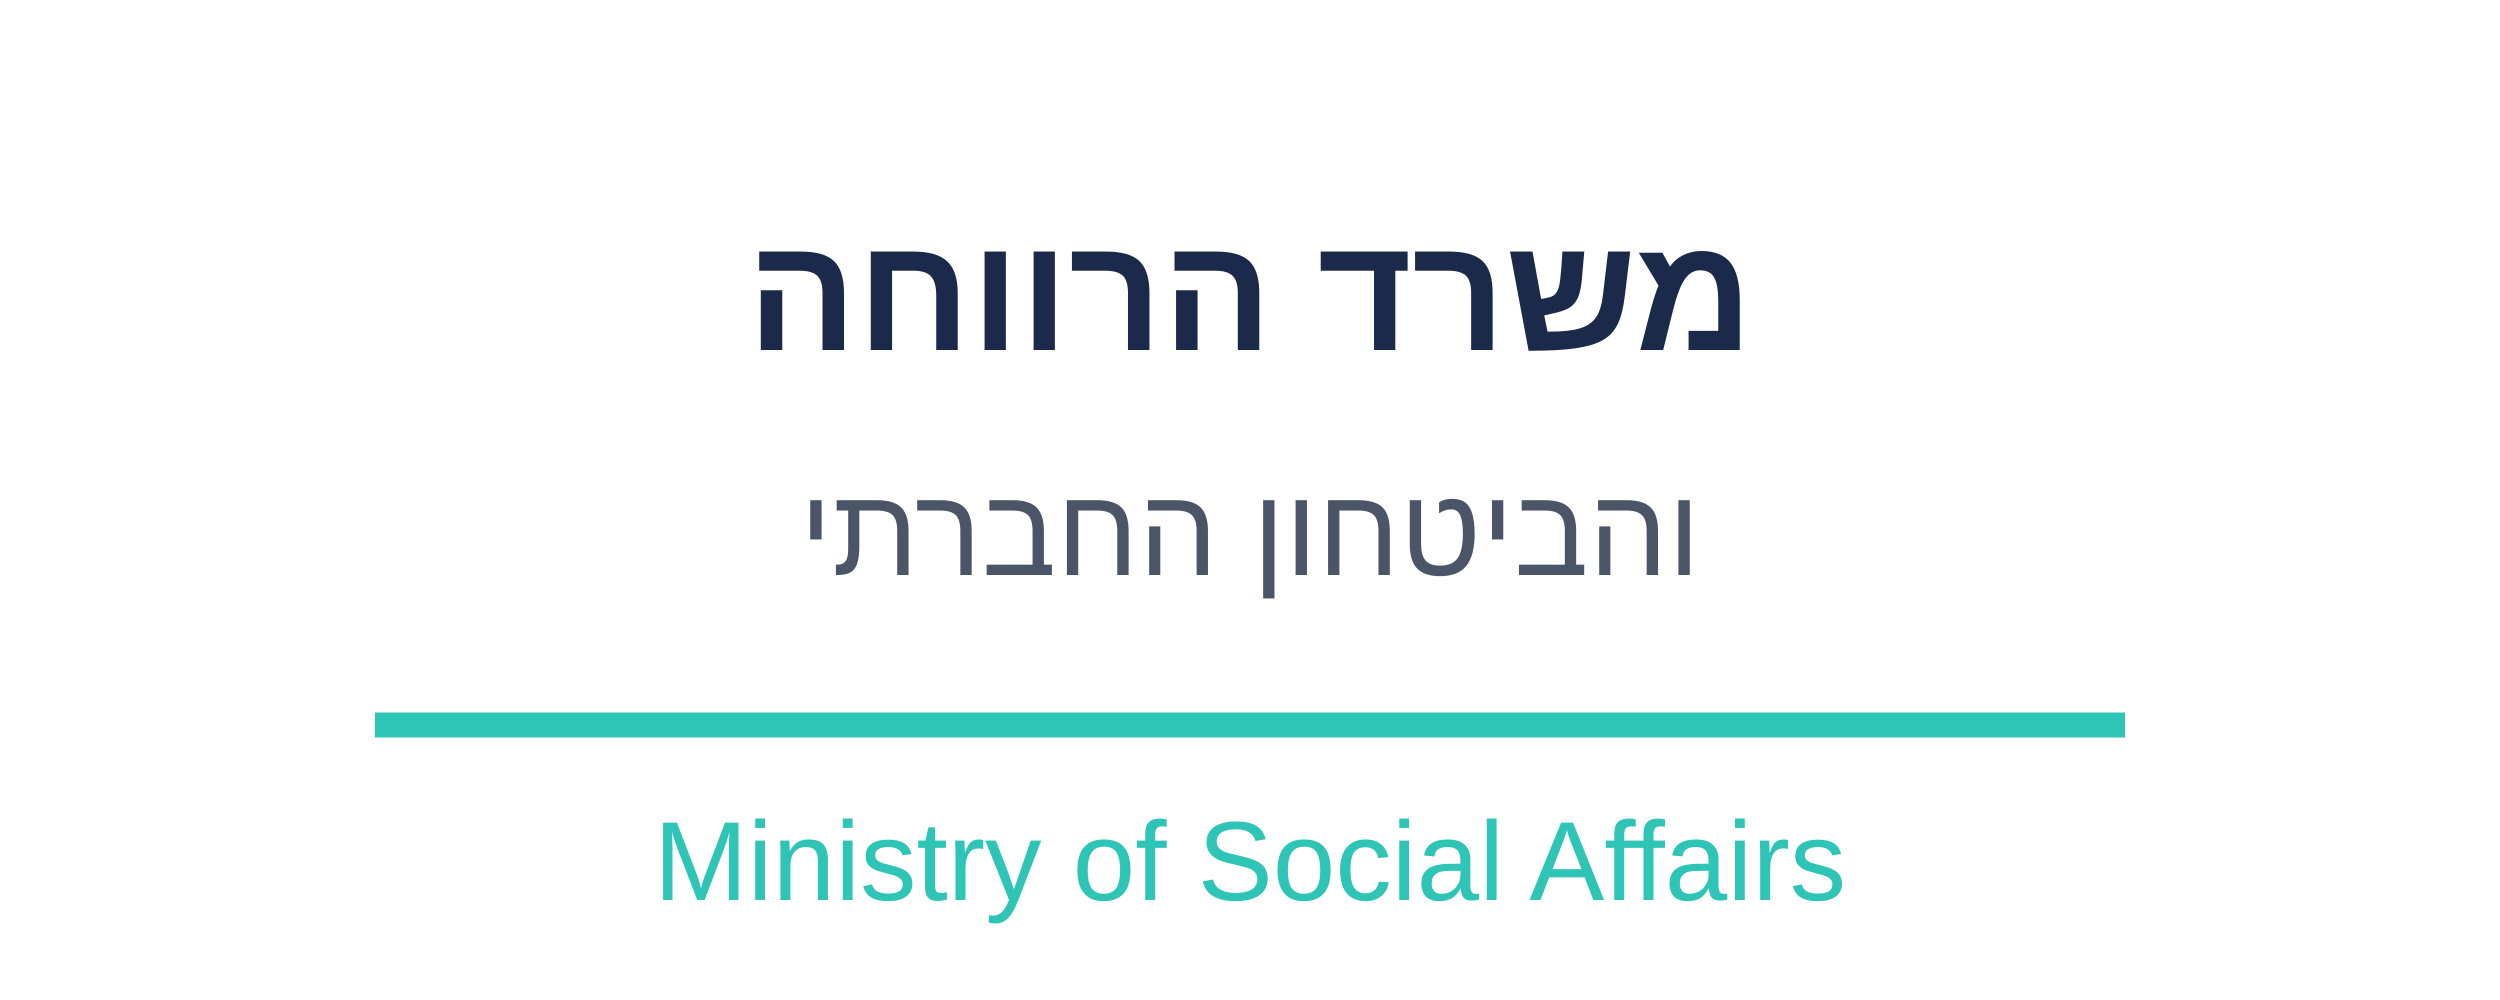
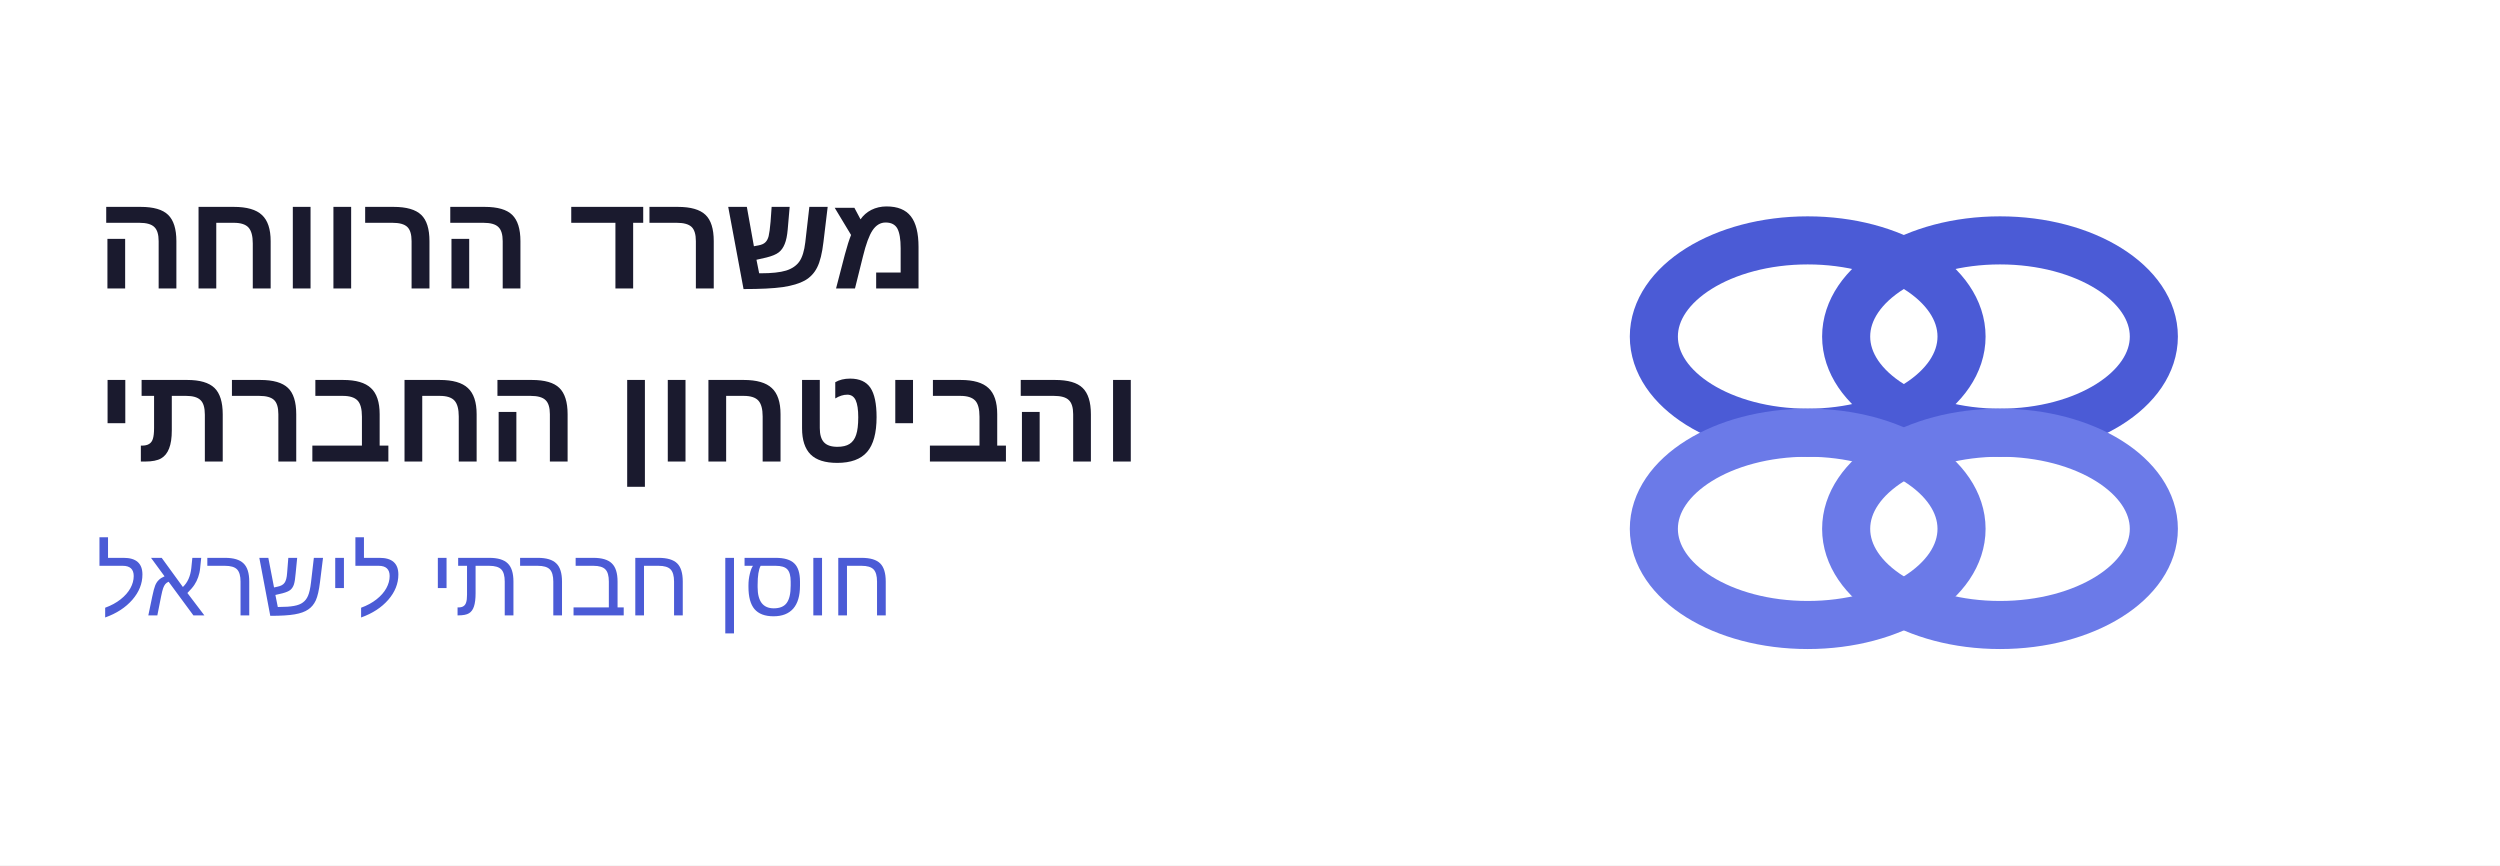
- <svg xmlns="http://www.w3.org/2000/svg" viewBox="0 0 200 80" width="200" height="80">
-   <rect width="200" height="80" fill="white" />
-   <text x="100" y="28" font-family="Arial, sans-serif" font-size="13" font-weight="700" fill="#1B2A4A" text-anchor="middle">משרד הרווחה</text>
-   <text x="100" y="46" font-family="Arial, sans-serif" font-size="10" fill="#4a5568" text-anchor="middle">והביטחון החברתי</text>
-   <line x1="30" y1="58" x2="170" y2="58" stroke="#2EC4B6" stroke-width="2" />
-   <text x="100" y="72" font-family="Arial, sans-serif" font-size="9" fill="#2EC4B6" text-anchor="middle">Ministry of Social Affairs</text>
+ <svg xmlns="http://www.w3.org/2000/svg" viewBox="0 0 260 90" width="260" height="90">
+   <rect width="260" height="90" fill="white" />
+   <g transform="translate(200,45)">
+     <ellipse cx="-12" cy="-10" rx="16" ry="10" fill="none" stroke="#4B5BD6" stroke-width="5" stroke-linecap="round" />
+     <ellipse cx="8" cy="-10" rx="16" ry="10" fill="none" stroke="#4B5BD6" stroke-width="5" stroke-linecap="round" />
+     <ellipse cx="-12" cy="10" rx="16" ry="10" fill="none" stroke="#6B7AE8" stroke-width="5" stroke-linecap="round" />
+     <ellipse cx="8" cy="10" rx="16" ry="10" fill="none" stroke="#6B7AE8" stroke-width="5" stroke-linecap="round" />
+   </g>
+   <text x="10" y="30" font-family="Arial, sans-serif" font-size="14" font-weight="700" fill="#1a1a2e" text-anchor="start">משרד הרווחה</text>
+   <text x="10" y="48" font-family="Arial, sans-serif" font-size="14" font-weight="700" fill="#1a1a2e" text-anchor="start">והביטחון החברתי</text>
+   <text x="10" y="64" font-family="Arial, sans-serif" font-size="10" fill="#4B5BD6" text-anchor="start">חוסן חברתי לישראל</text>
</svg>
